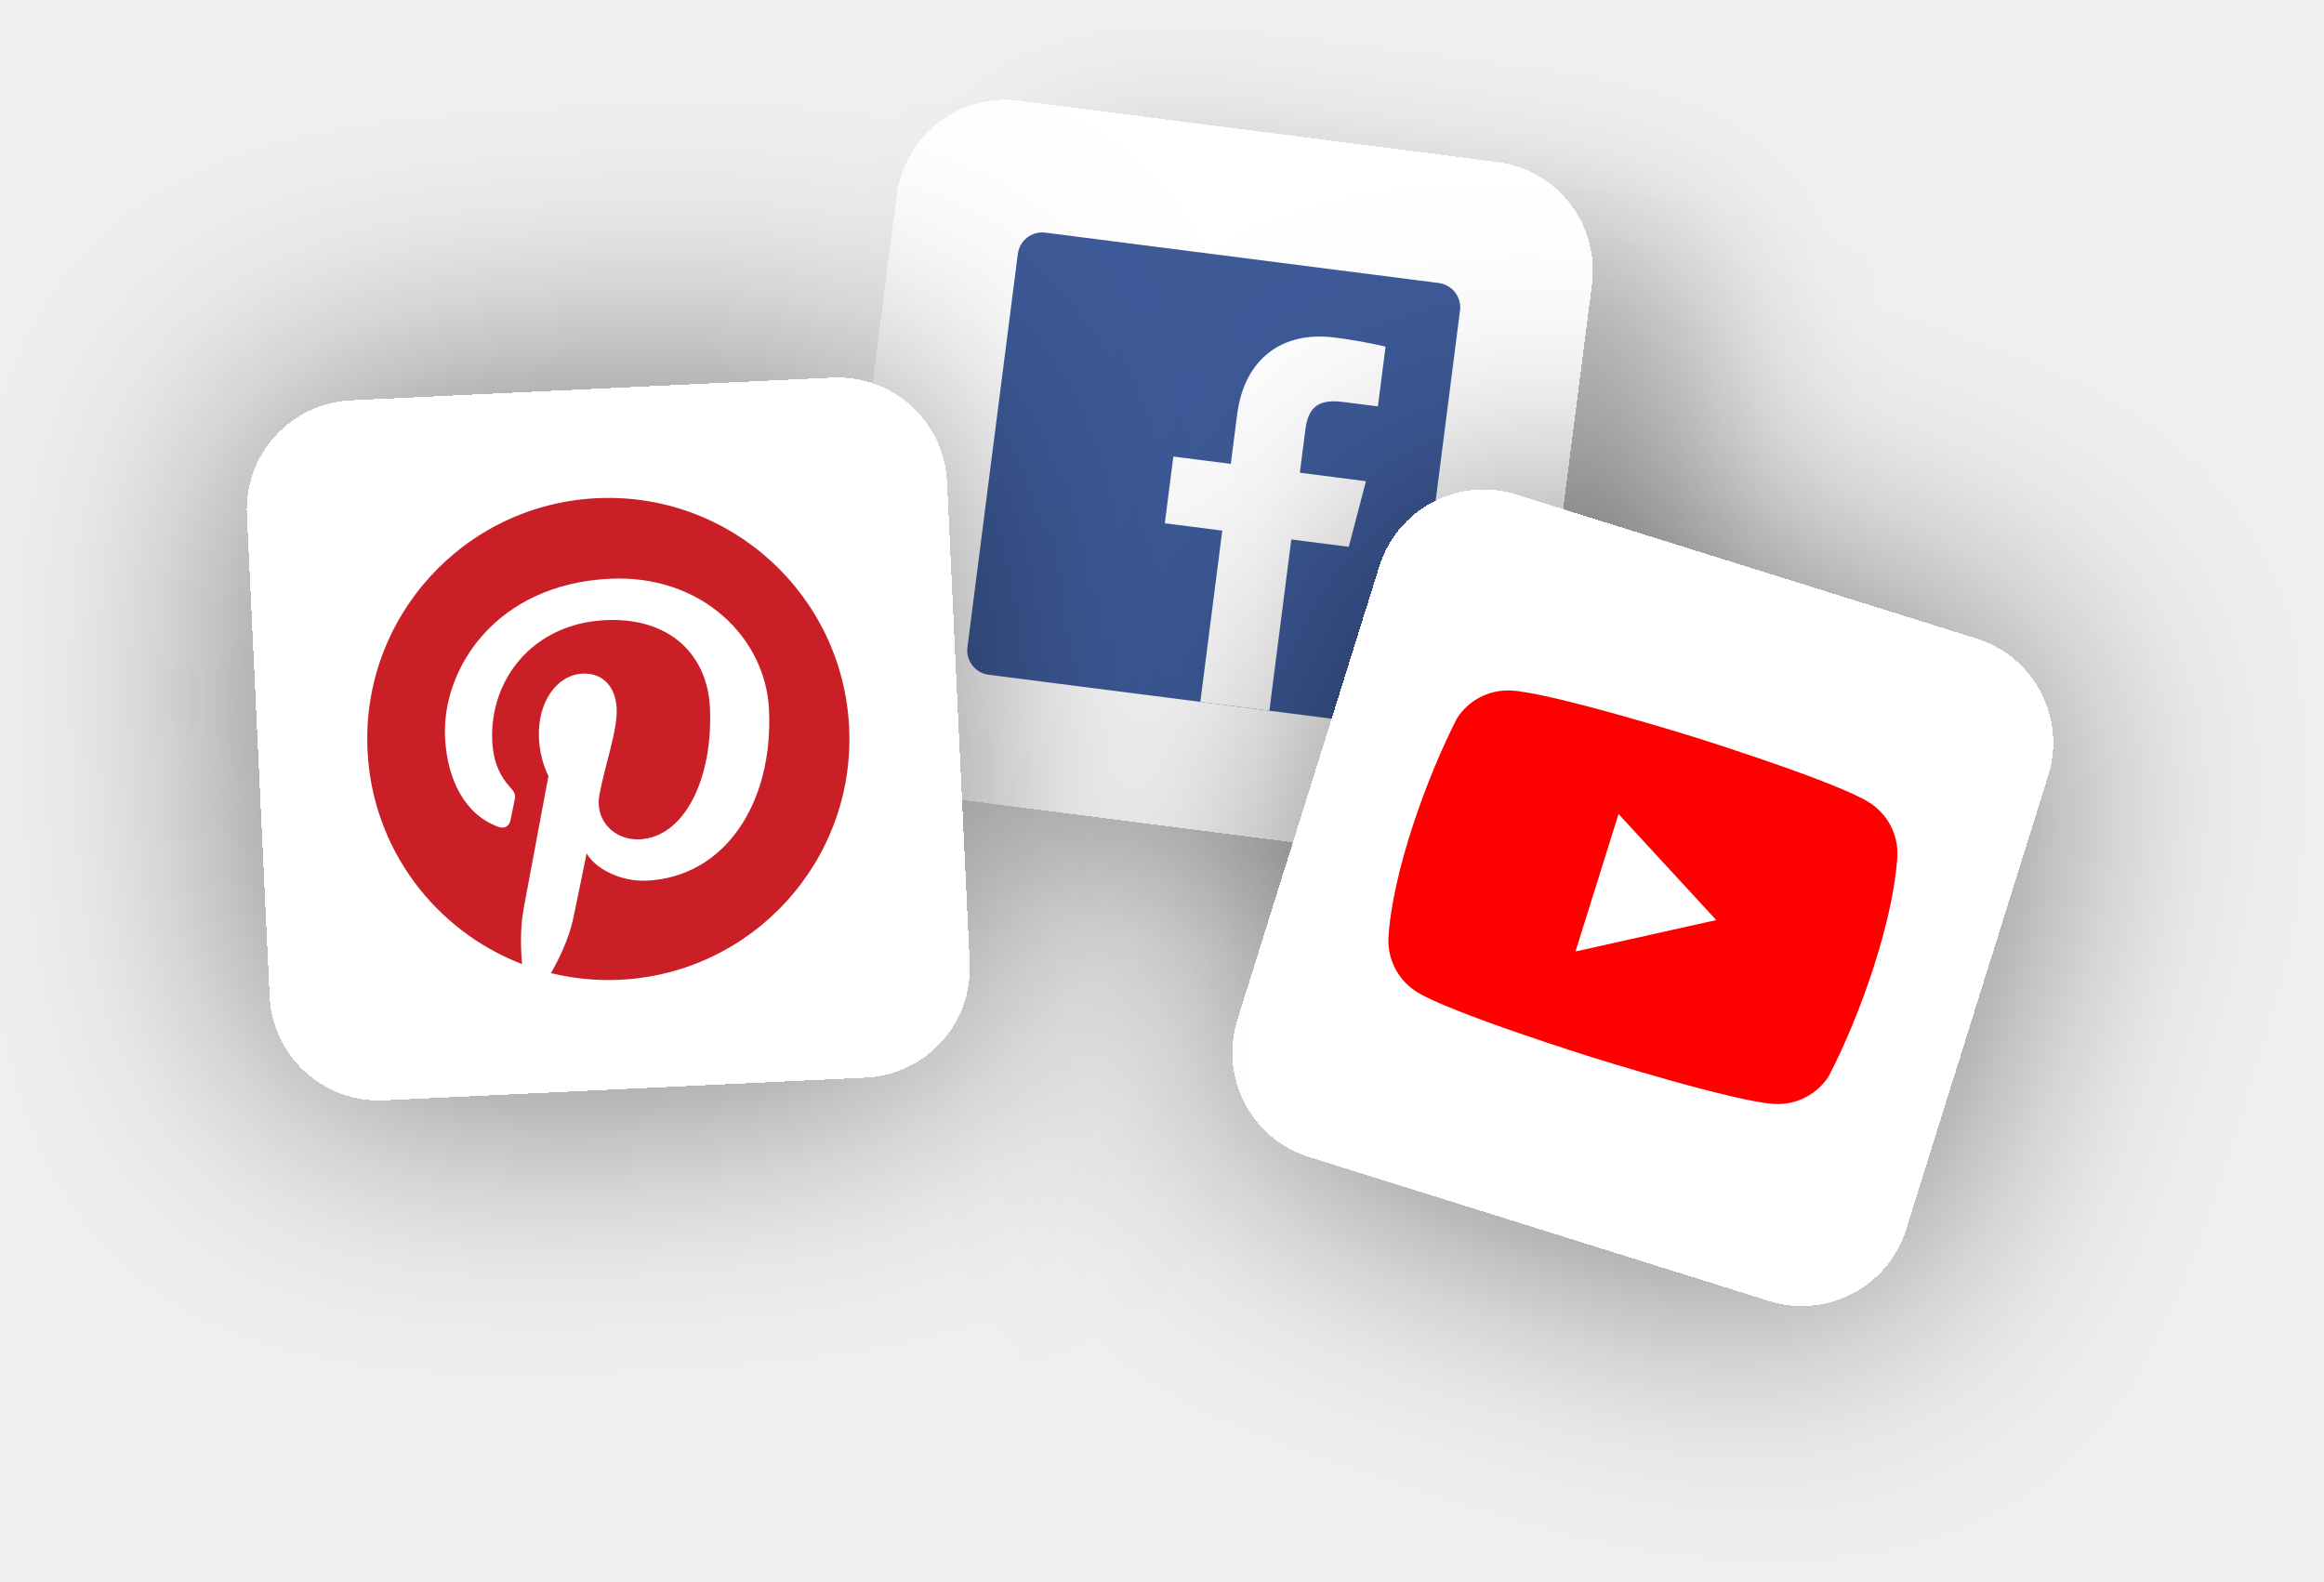
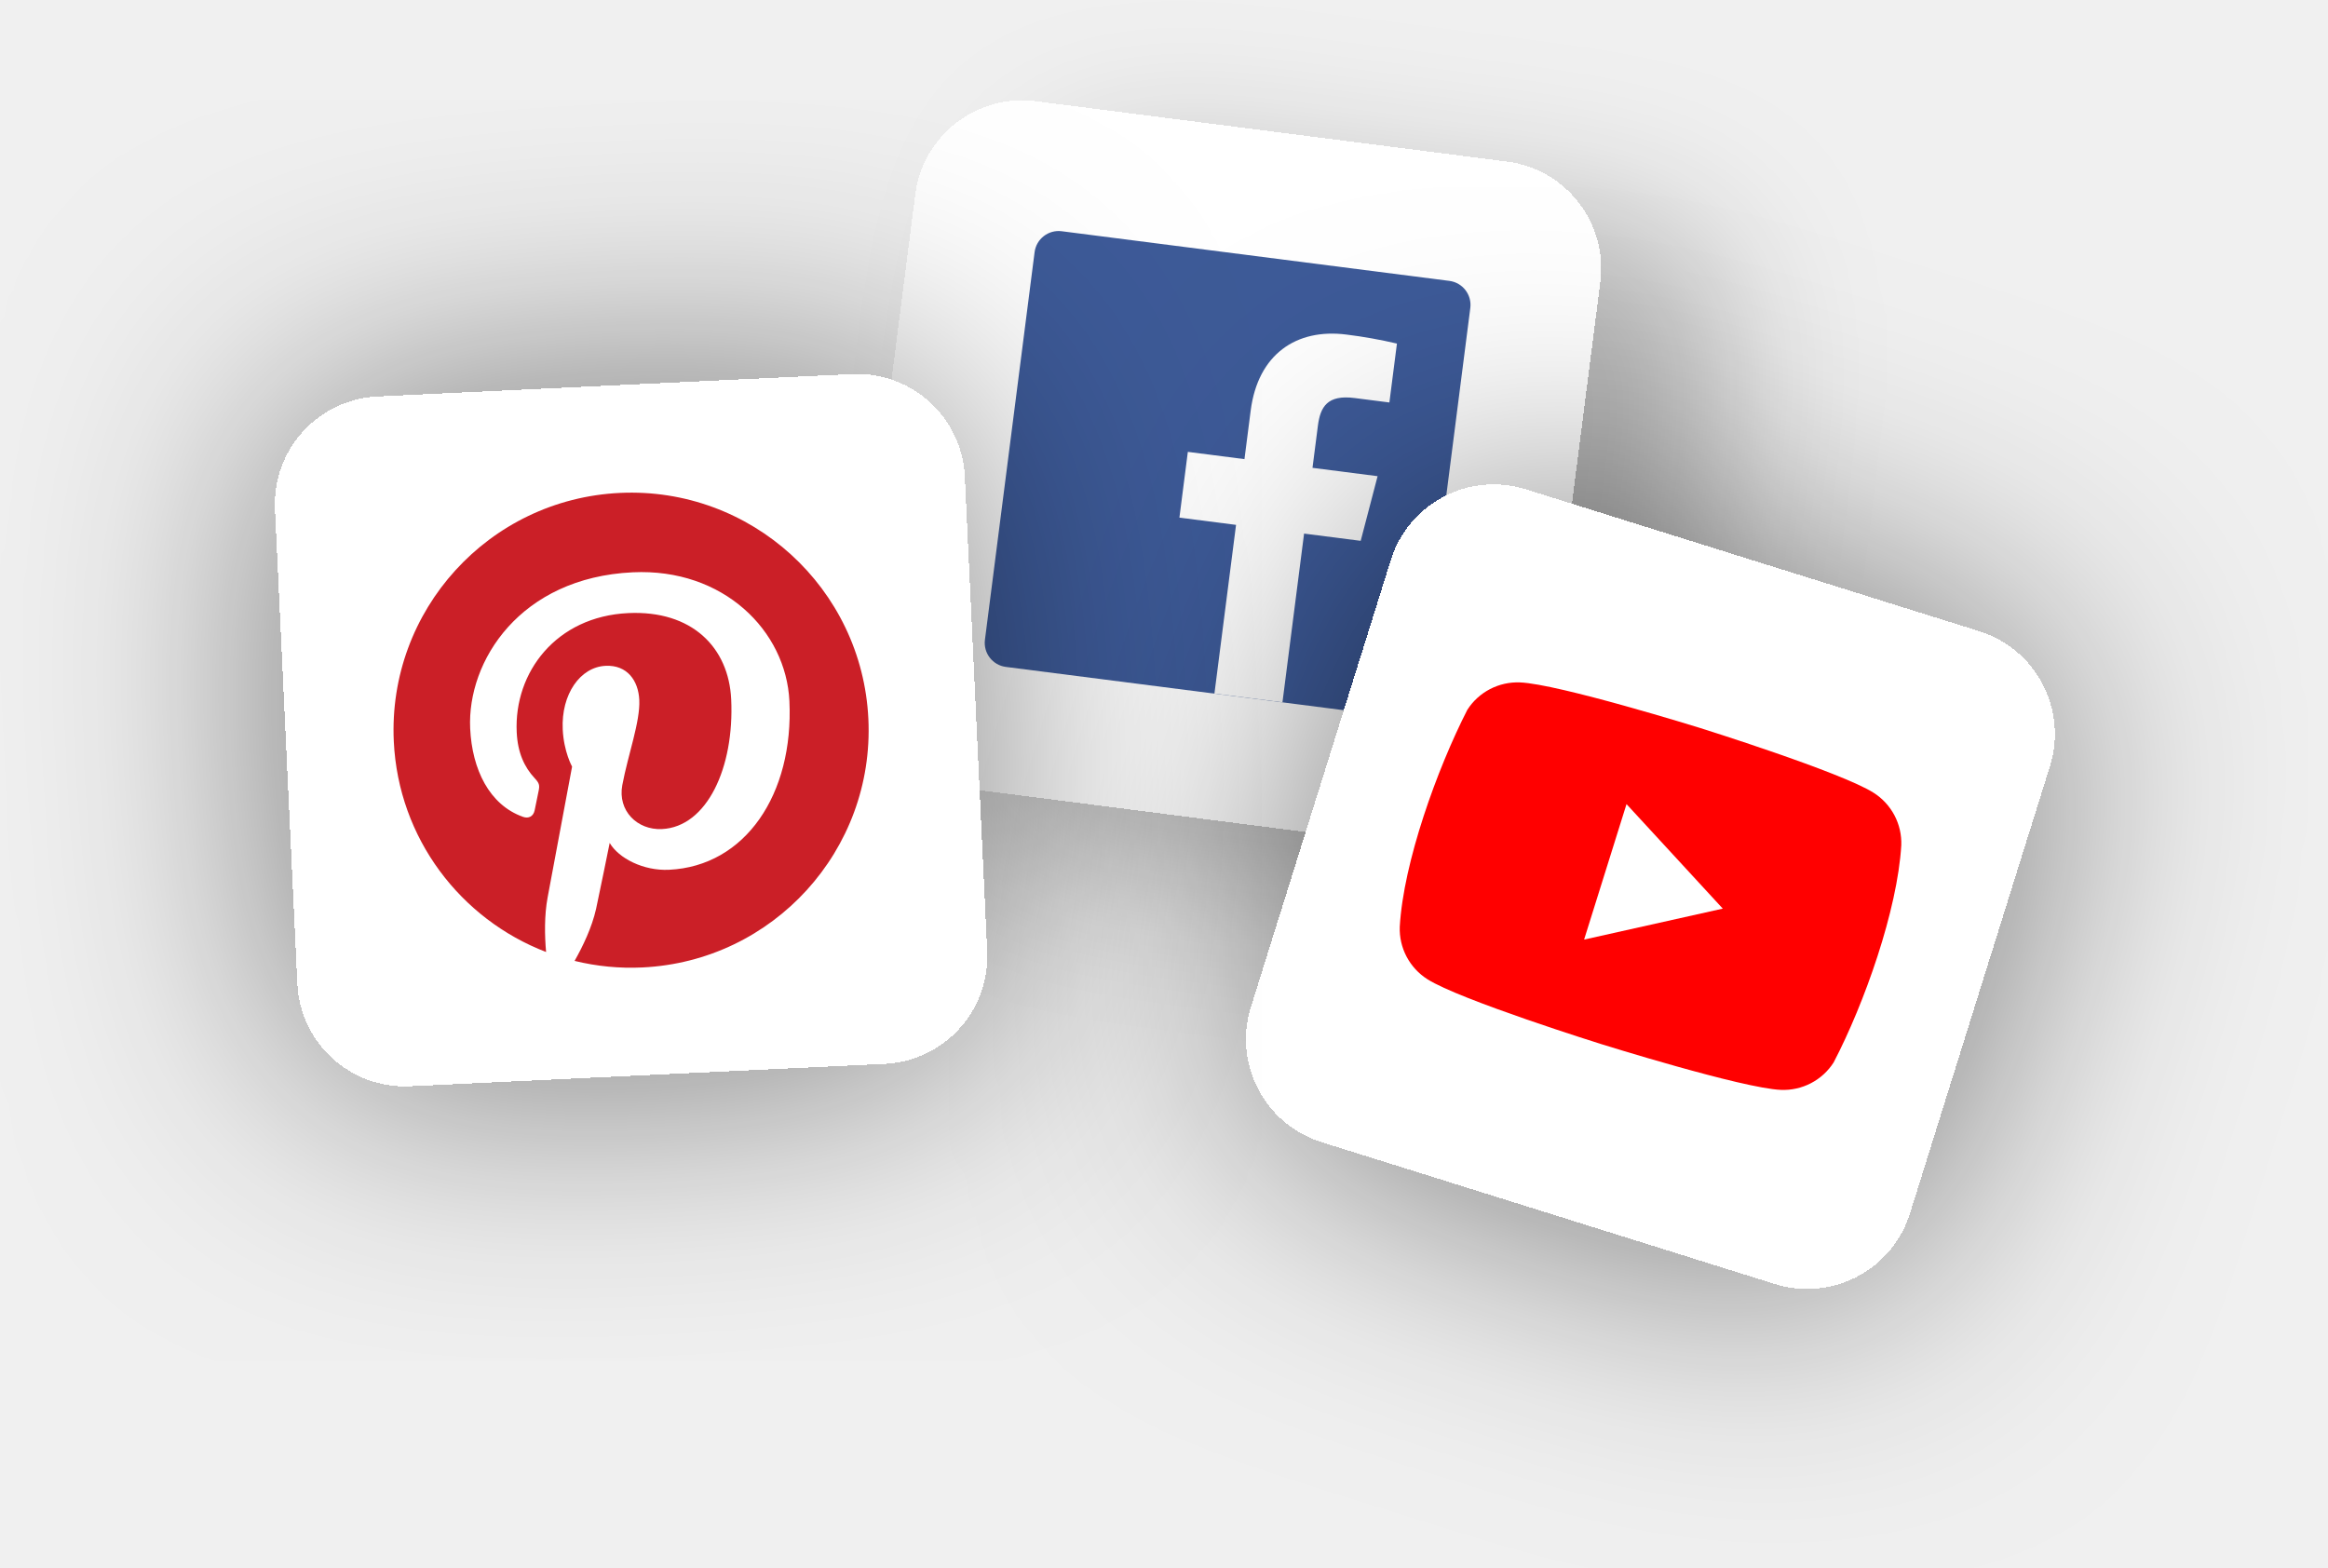
- <svg xmlns="http://www.w3.org/2000/svg" width="241" height="164" viewBox="0 0 241 164" fill="none">
-   <g filter="url(#filter0_d_9478_579)">
-     <rect x="94.433" y="8.999" width="72.684" height="72.684" rx="11.341" transform="rotate(7.30156 94.4335 8.99902)" fill="white" shape-rendering="crispEdges" />
-     <g clip-path="url(#clip0_9478_579)">
-       <path d="M149.199 29.352L108.403 24.126C107.006 23.947 105.728 24.935 105.549 26.332L100.323 67.128C100.144 68.525 101.131 69.803 102.529 69.982L143.324 75.208C144.722 75.387 146 74.4 146.179 73.002L151.405 32.207C151.584 30.809 150.596 29.531 149.199 29.352Z" fill="#3D5A98" />
-       <path d="M131.635 73.706L133.91 55.949L139.869 56.713L141.647 49.907L134.796 49.029L135.362 44.612C135.619 42.609 136.352 41.313 139.223 41.681L142.888 42.15L143.683 35.951C141.931 35.539 140.159 35.222 138.373 35.003C133.096 34.327 129.05 37.077 128.29 43.009L127.636 48.112L121.677 47.349L120.791 54.269L126.75 55.032L124.475 72.789L131.635 73.706Z" fill="white" />
+ <svg xmlns="http://www.w3.org/2000/svg" width="245" height="165" viewBox="0 0 245 165" fill="none">
+   <g filter="url(#filter0_d_9496_431)">
+     <rect x="97.765" y="9.21" width="72.684" height="72.684" rx="11.341" transform="rotate(7.30156 97.7654 9.20996)" fill="white" shape-rendering="crispEdges" />
+     <g clip-path="url(#clip0_9496_431)">
+       <path d="M152.53 29.563L111.735 24.337C110.338 24.158 109.06 25.146 108.881 26.543L103.655 67.339C103.476 68.736 104.463 70.014 105.861 70.193L146.656 75.419C148.054 75.598 149.331 74.61 149.51 73.213L154.736 32.417C154.915 31.02 153.928 29.742 152.53 29.563Z" fill="#3D5A98" />
+       <path d="M134.967 73.917L137.242 56.16L143.201 56.923L144.979 50.118L138.128 49.24L138.694 44.823C138.951 42.82 139.684 41.524 142.555 41.892L146.22 42.361L147.014 36.162C145.263 35.75 143.491 35.433 141.705 35.214C136.428 34.538 132.382 37.288 131.622 43.22L130.968 48.323L125.009 47.559L124.122 54.48L130.082 55.243L127.807 73L134.967 73.917Z" fill="white" />
    </g>
  </g>
-   <g filter="url(#filter1_d_9478_579)">
-     <rect x="146.428" y="47.899" width="72.684" height="72" rx="11.341" transform="rotate(17.3784 146.428 47.8989)" fill="white" shape-rendering="crispEdges" />
-     <g clip-path="url(#clip1_9478_579)">
-       <path d="M196.76 88.757C196.801 87.664 196.555 86.579 196.045 85.609C195.535 84.64 194.779 83.82 193.853 83.231C190.465 81.066 175.561 76.401 175.561 76.401C175.561 76.401 160.648 71.767 156.631 71.614C155.534 71.569 154.445 71.812 153.473 72.318C152.502 72.824 151.68 73.575 151.092 74.496C147.921 80.696 144.363 90.541 143.98 97.325C143.938 98.418 144.185 99.503 144.695 100.472C145.205 101.442 145.961 102.262 146.887 102.851C150.275 105.016 165.179 109.68 165.179 109.68C165.179 109.68 180.082 114.345 184.099 114.499C185.196 114.543 186.285 114.3 187.256 113.794C188.228 113.288 189.05 112.537 189.638 111.616C192.873 105.426 196.359 95.566 196.76 88.757Z" fill="#FF0000" />
-       <path d="M163.38 98.681L177.974 95.421L167.843 84.422L163.38 98.681Z" fill="white" />
+   <g filter="url(#filter1_d_9496_431)">
+     <rect x="149.76" y="48.11" width="72.684" height="72" rx="11.341" transform="rotate(17.3784 149.76 48.1099)" fill="white" shape-rendering="crispEdges" />
+     <g clip-path="url(#clip1_9496_431)">
+       <path d="M200.092 88.968C200.133 87.875 199.887 86.79 199.377 85.82C198.867 84.851 198.111 84.031 197.185 83.442C193.797 81.277 178.893 76.612 178.893 76.612C178.893 76.612 163.98 71.978 159.962 71.824C158.866 71.78 157.777 72.023 156.805 72.529C155.834 73.035 155.012 73.786 154.423 74.707C151.253 80.907 147.695 90.752 147.312 97.536C147.27 98.629 147.517 99.714 148.027 100.683C148.537 101.653 149.293 102.473 150.219 103.062C153.607 105.227 168.511 109.891 168.511 109.891C168.511 109.891 183.414 114.556 187.431 114.71C188.528 114.754 189.617 114.511 190.588 114.005C191.56 113.499 192.381 112.748 192.97 111.827C196.205 105.637 199.691 95.776 200.092 88.968Z" fill="#FF0000" />
+       <path d="M166.712 98.891L181.306 95.632L171.175 84.633L166.712 98.891Z" fill="white" />
    </g>
  </g>
-   <g filter="url(#filter2_d_9478_579)">
-     <rect x="25.071" y="42.05" width="72.684" height="72.684" rx="11.341" transform="rotate(-2.69844 25.071 42.0498)" fill="white" shape-rendering="crispEdges" />
-     <g clip-path="url(#clip2_9478_579)">
-       <path d="M38.111 77.819C38.594 88.045 45.157 96.539 54.138 99.987C53.986 98.246 53.945 96.15 54.303 94.232C54.687 92.182 56.874 80.473 56.874 80.473C56.874 80.473 56.001 78.916 55.89 76.559C55.715 72.859 57.73 69.993 60.401 69.867C62.673 69.76 63.85 71.415 63.947 73.458C64.055 75.741 62.759 79.225 62.16 82.424C61.659 85.103 63.715 87.171 66.328 87.048C71.059 86.825 73.959 80.597 73.62 73.397C73.362 67.924 69.482 64.001 62.777 64.317C55.202 64.675 50.749 70.546 51.047 76.857C51.15 79.032 51.863 80.536 52.924 81.677C53.412 82.201 53.486 82.418 53.349 83.052C53.251 83.517 53.028 84.636 52.934 85.08C52.798 85.72 52.296 85.971 51.714 85.764C48.157 84.504 46.352 80.76 46.15 76.465C45.815 69.371 51.397 60.583 63.262 60.023C72.796 59.573 79.397 66.177 79.746 73.583C80.208 83.379 75.107 90.955 67.079 91.333C64.382 91.46 61.778 90.123 60.831 88.508C60.831 88.508 59.653 94.33 59.398 95.456C58.959 97.406 58.014 99.379 57.137 100.924C59.467 101.495 61.866 101.728 64.262 101.614C78.053 100.964 88.707 89.256 88.056 75.463C87.406 61.672 75.697 51.018 61.907 51.669C48.116 52.319 37.461 64.027 38.111 77.819Z" fill="#CB1F27" />
+   <g filter="url(#filter2_d_9496_431)">
+     <rect x="28.403" y="42.261" width="72.684" height="72.684" rx="11.341" transform="rotate(-2.69844 28.403 42.2607)" fill="white" shape-rendering="crispEdges" />
+     <g clip-path="url(#clip2_9496_431)">
+       <path d="M41.443 78.03C41.926 88.255 48.489 96.75 57.47 100.198C57.318 98.457 57.277 96.361 57.634 94.443C58.019 92.393 60.206 80.684 60.206 80.684C60.206 80.684 59.333 79.127 59.222 76.77C59.047 73.069 61.062 70.204 63.733 70.078C66.005 69.971 67.182 71.626 67.279 73.669C67.386 75.952 66.091 79.436 65.491 82.635C64.991 85.314 67.046 87.382 69.66 87.259C74.391 87.036 77.291 80.808 76.952 73.608C76.694 68.135 72.814 64.212 66.109 64.528C58.534 64.886 54.081 70.757 54.379 77.068C54.481 79.243 55.195 80.747 56.256 81.888C56.744 82.412 56.818 82.628 56.681 83.263C56.583 83.728 56.36 84.847 56.266 85.291C56.13 85.931 55.628 86.182 55.045 85.975C51.489 84.715 49.684 80.971 49.481 76.676C49.147 69.582 54.729 60.793 66.594 60.234C76.128 59.784 82.728 66.388 83.078 73.794C83.54 83.59 78.439 91.165 70.41 91.544C67.714 91.671 65.11 90.334 64.163 88.719C64.163 88.719 62.984 94.541 62.73 95.667C62.291 97.617 61.345 99.59 60.469 101.135C62.798 101.706 65.198 101.939 67.594 101.825C81.385 101.175 92.039 89.467 91.388 75.674C90.738 61.883 79.029 51.229 65.239 51.879C51.447 52.53 40.793 64.238 41.443 78.03Z" fill="#CB1F27" />
    </g>
  </g>
  <defs>
-     <filter id="filter0_d_9478_579" x="81.956" y="-0.722" width="113.736" height="113.736" filterUnits="userSpaceOnUse" color-interpolation-filters="sRGB">
+     <filter id="filter0_d_9496_431" x="85.287" y="-0.511" width="113.736" height="113.736" filterUnits="userSpaceOnUse" color-interpolation-filters="sRGB">
      <feFlood flood-opacity="0" result="BackgroundImageFix" />
      <feColorMatrix in="SourceAlpha" type="matrix" values="0 0 0 0 0 0 0 0 0 0 0 0 0 0 0 0 0 0 127 0" result="hardAlpha" />
      <feOffset dx="12.961" dy="6.481" />
      <feGaussianBlur stdDeviation="8.101" />
      <feComposite in2="hardAlpha" operator="out" />
      <feColorMatrix type="matrix" values="0 0 0 0 0 0 0 0 0 0 0 0 0 0 0 0 0 0 0.25 0" />
-       <feBlend mode="normal" in2="BackgroundImageFix" result="effect1_dropShadow_9478_579" />
-       <feBlend mode="normal" in="SourceGraphic" in2="effect1_dropShadow_9478_579" result="shape" />
+       <feBlend mode="normal" in2="BackgroundImageFix" result="effect1_dropShadow_9496_431" />
+       <feBlend mode="normal" in="SourceGraphic" in2="effect1_dropShadow_9496_431" result="shape" />
    </filter>
-     <filter id="filter1_d_9478_579" x="96.57" y="19.546" width="147.577" height="147.129" filterUnits="userSpaceOnUse" color-interpolation-filters="sRGB">
+     <filter id="filter1_d_9496_431" x="99.901" y="19.757" width="147.577" height="147.129" filterUnits="userSpaceOnUse" color-interpolation-filters="sRGB">
      <feFlood flood-opacity="0" result="BackgroundImageFix" />
      <feColorMatrix in="SourceAlpha" type="matrix" values="0 0 0 0 0 0 0 0 0 0 0 0 0 0 0 0 0 0 127 0" result="hardAlpha" />
      <feOffset />
      <feGaussianBlur stdDeviation="14.177" />
      <feComposite in2="hardAlpha" operator="out" />
      <feColorMatrix type="matrix" values="0 0 0 0 0 0 0 0 0 0 0 0 0 0 0 0 0 0 0.5 0" />
-       <feBlend mode="normal" in2="BackgroundImageFix" result="effect1_dropShadow_9478_579" />
-       <feBlend mode="normal" in="SourceGraphic" in2="effect1_dropShadow_9478_579" result="shape" />
+       <feBlend mode="normal" in2="BackgroundImageFix" result="effect1_dropShadow_9496_431" />
+       <feBlend mode="normal" in="SourceGraphic" in2="effect1_dropShadow_9496_431" result="shape" />
    </filter>
-     <filter id="filter2_d_9478_579" x="-3.282" y="10.275" width="132.732" height="132.732" filterUnits="userSpaceOnUse" color-interpolation-filters="sRGB">
+     <filter id="filter2_d_9496_431" x="0.05" y="10.486" width="132.732" height="132.732" filterUnits="userSpaceOnUse" color-interpolation-filters="sRGB">
      <feFlood flood-opacity="0" result="BackgroundImageFix" />
      <feColorMatrix in="SourceAlpha" type="matrix" values="0 0 0 0 0 0 0 0 0 0 0 0 0 0 0 0 0 0 127 0" result="hardAlpha" />
      <feOffset />
      <feGaussianBlur stdDeviation="14.177" />
      <feComposite in2="hardAlpha" operator="out" />
      <feColorMatrix type="matrix" values="0 0 0 0 0 0 0 0 0 0 0 0 0 0 0 0 0 0 0.5 0" />
-       <feBlend mode="normal" in2="BackgroundImageFix" result="effect1_dropShadow_9478_579" />
-       <feBlend mode="normal" in="SourceGraphic" in2="effect1_dropShadow_9478_579" result="shape" />
+       <feBlend mode="normal" in2="BackgroundImageFix" result="effect1_dropShadow_9496_431" />
+       <feBlend mode="normal" in="SourceGraphic" in2="effect1_dropShadow_9496_431" result="shape" />
    </filter>
-     <clipPath id="clip0_9478_579">
-       <rect width="50" height="50" fill="white" transform="translate(104.241 21.6909) rotate(7.3)" />
+     <clipPath id="clip0_9496_431">
+       <rect width="50" height="50" fill="white" transform="translate(107.573 21.9019) rotate(7.3)" />
    </clipPath>
-     <clipPath id="clip1_9478_579">
-       <rect width="50" height="35" fill="white" transform="translate(151.727 68.9414) rotate(17.38)" />
+     <clipPath id="clip1_9496_431">
+       <rect width="50" height="35" fill="white" transform="translate(155.059 69.1523) rotate(17.38)" />
    </clipPath>
-     <clipPath id="clip2_9478_579">
-       <rect width="50" height="50" fill="white" transform="translate(36.9338 52.8462) rotate(-2.7)" />
+     <clipPath id="clip2_9496_431">
+       <rect width="50" height="50" fill="white" transform="translate(40.2657 53.0571) rotate(-2.7)" />
    </clipPath>
  </defs>
</svg>
